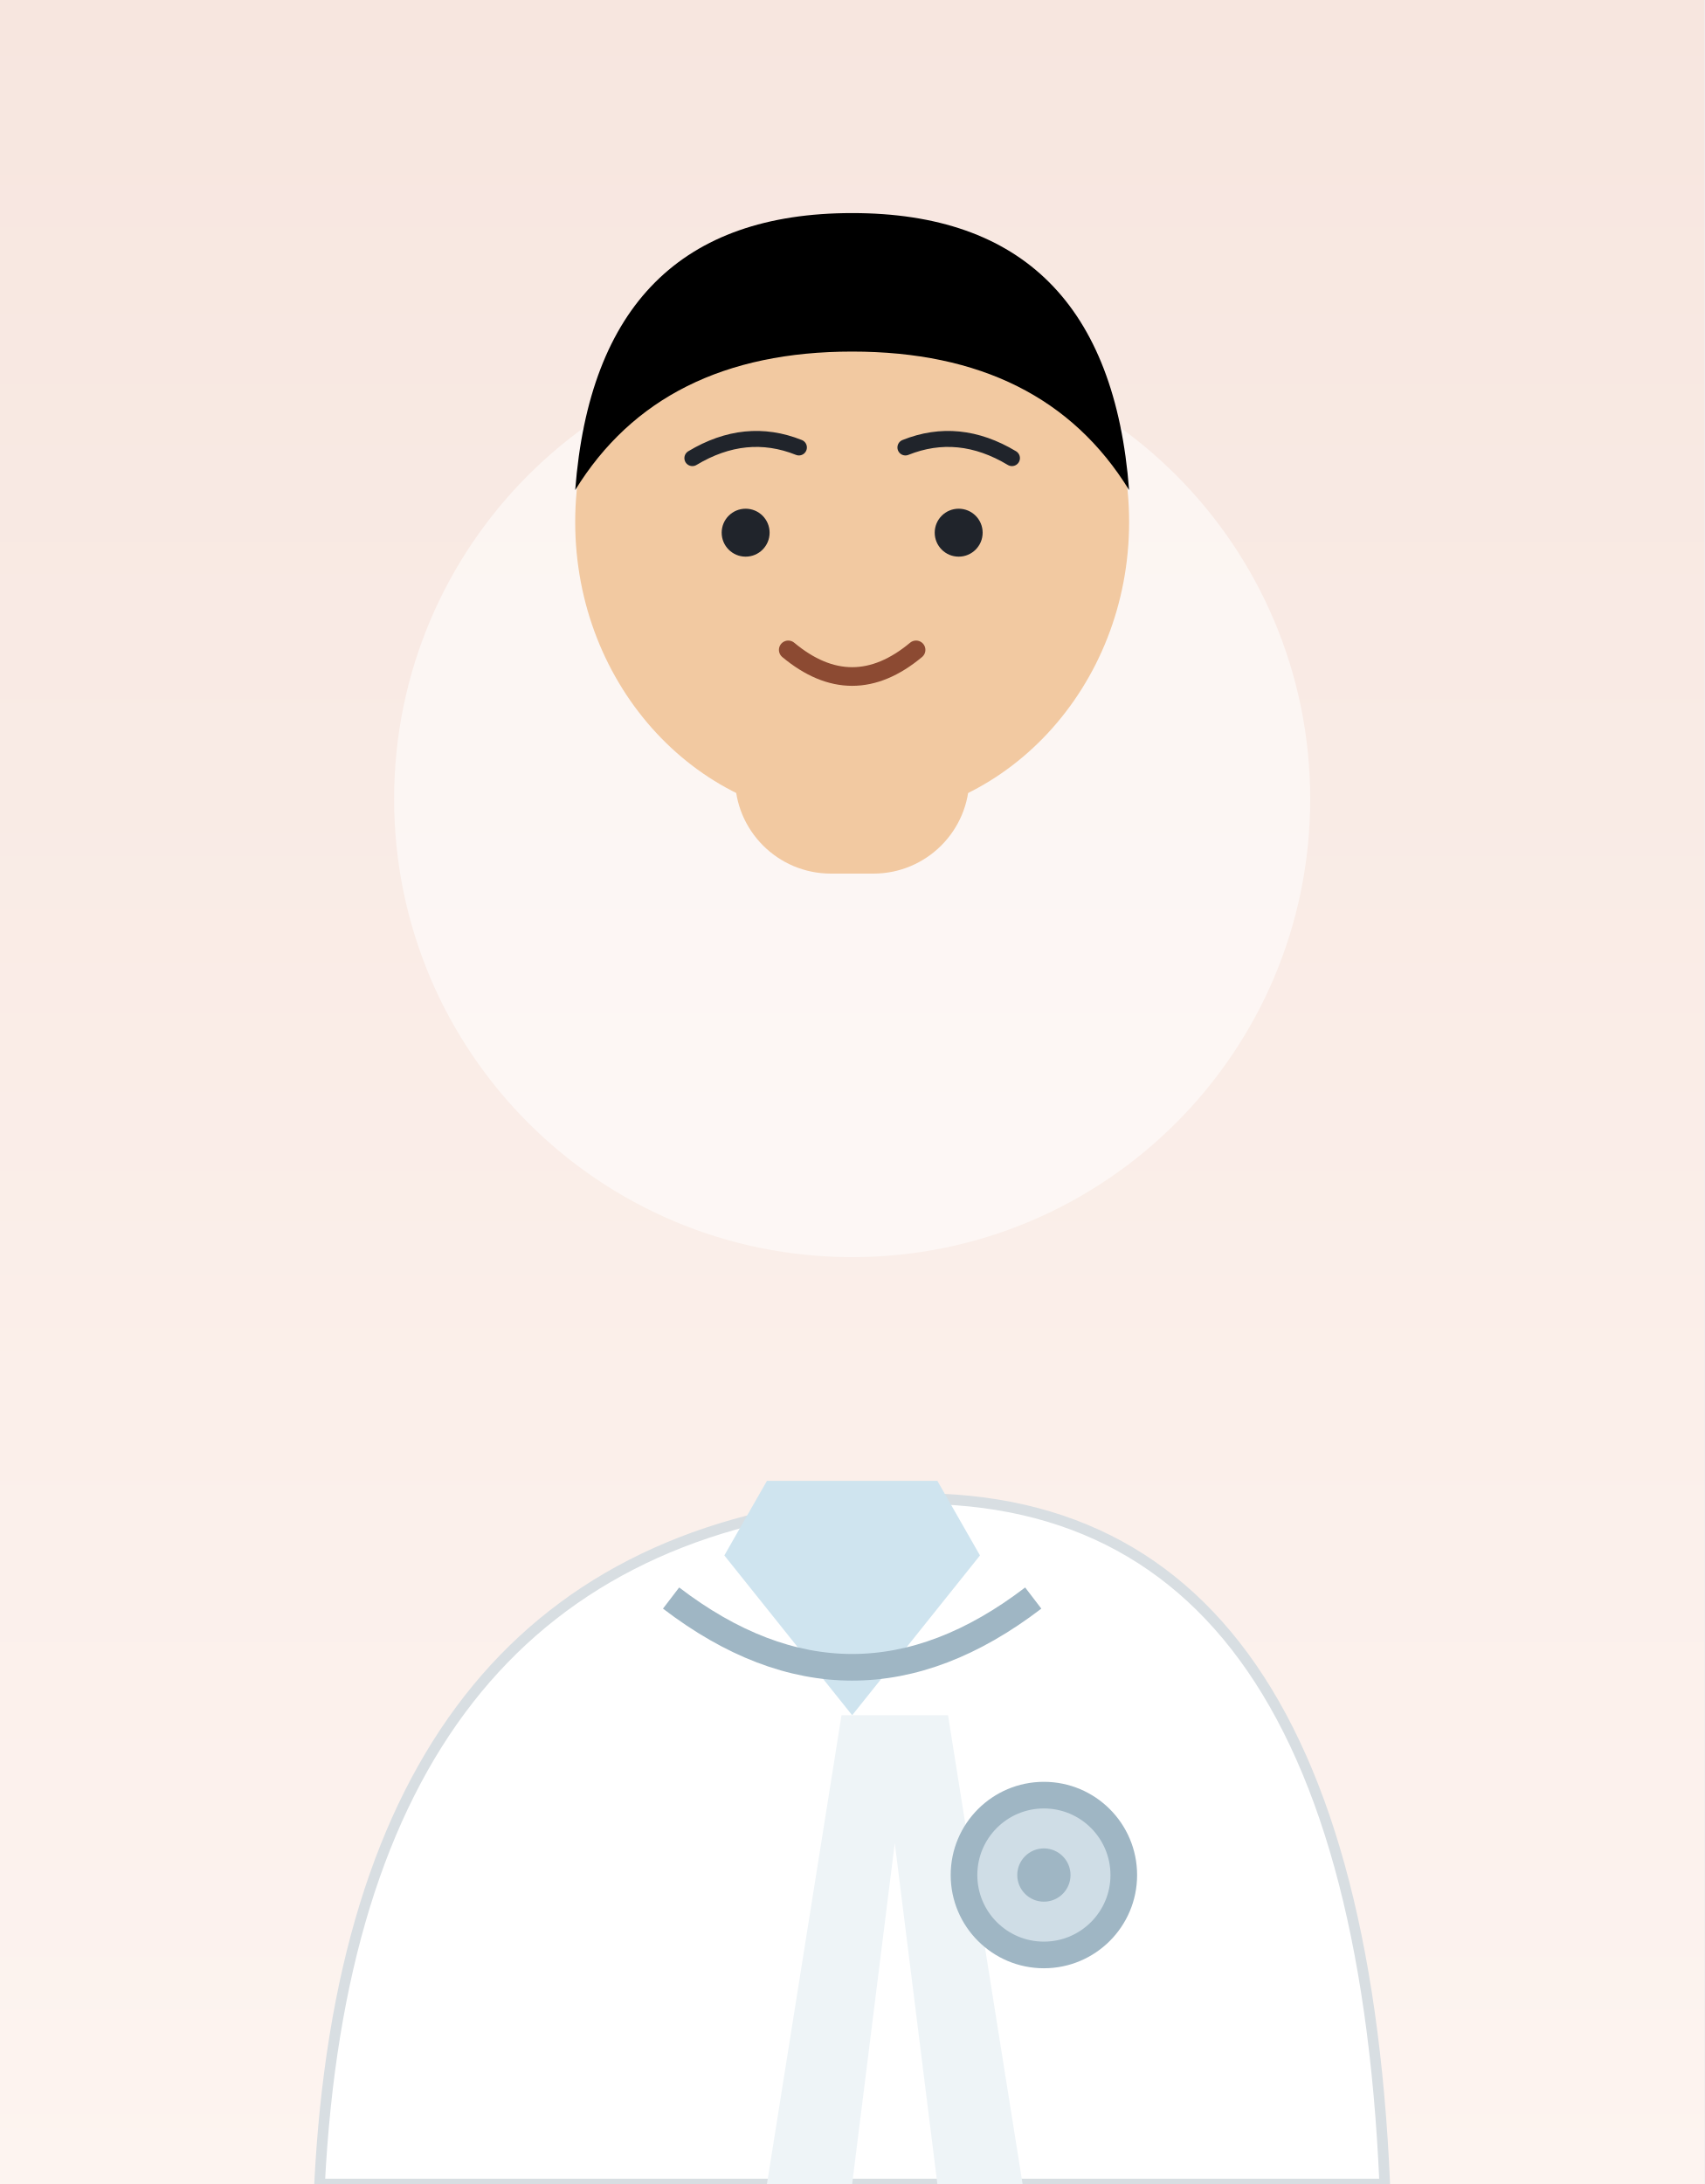
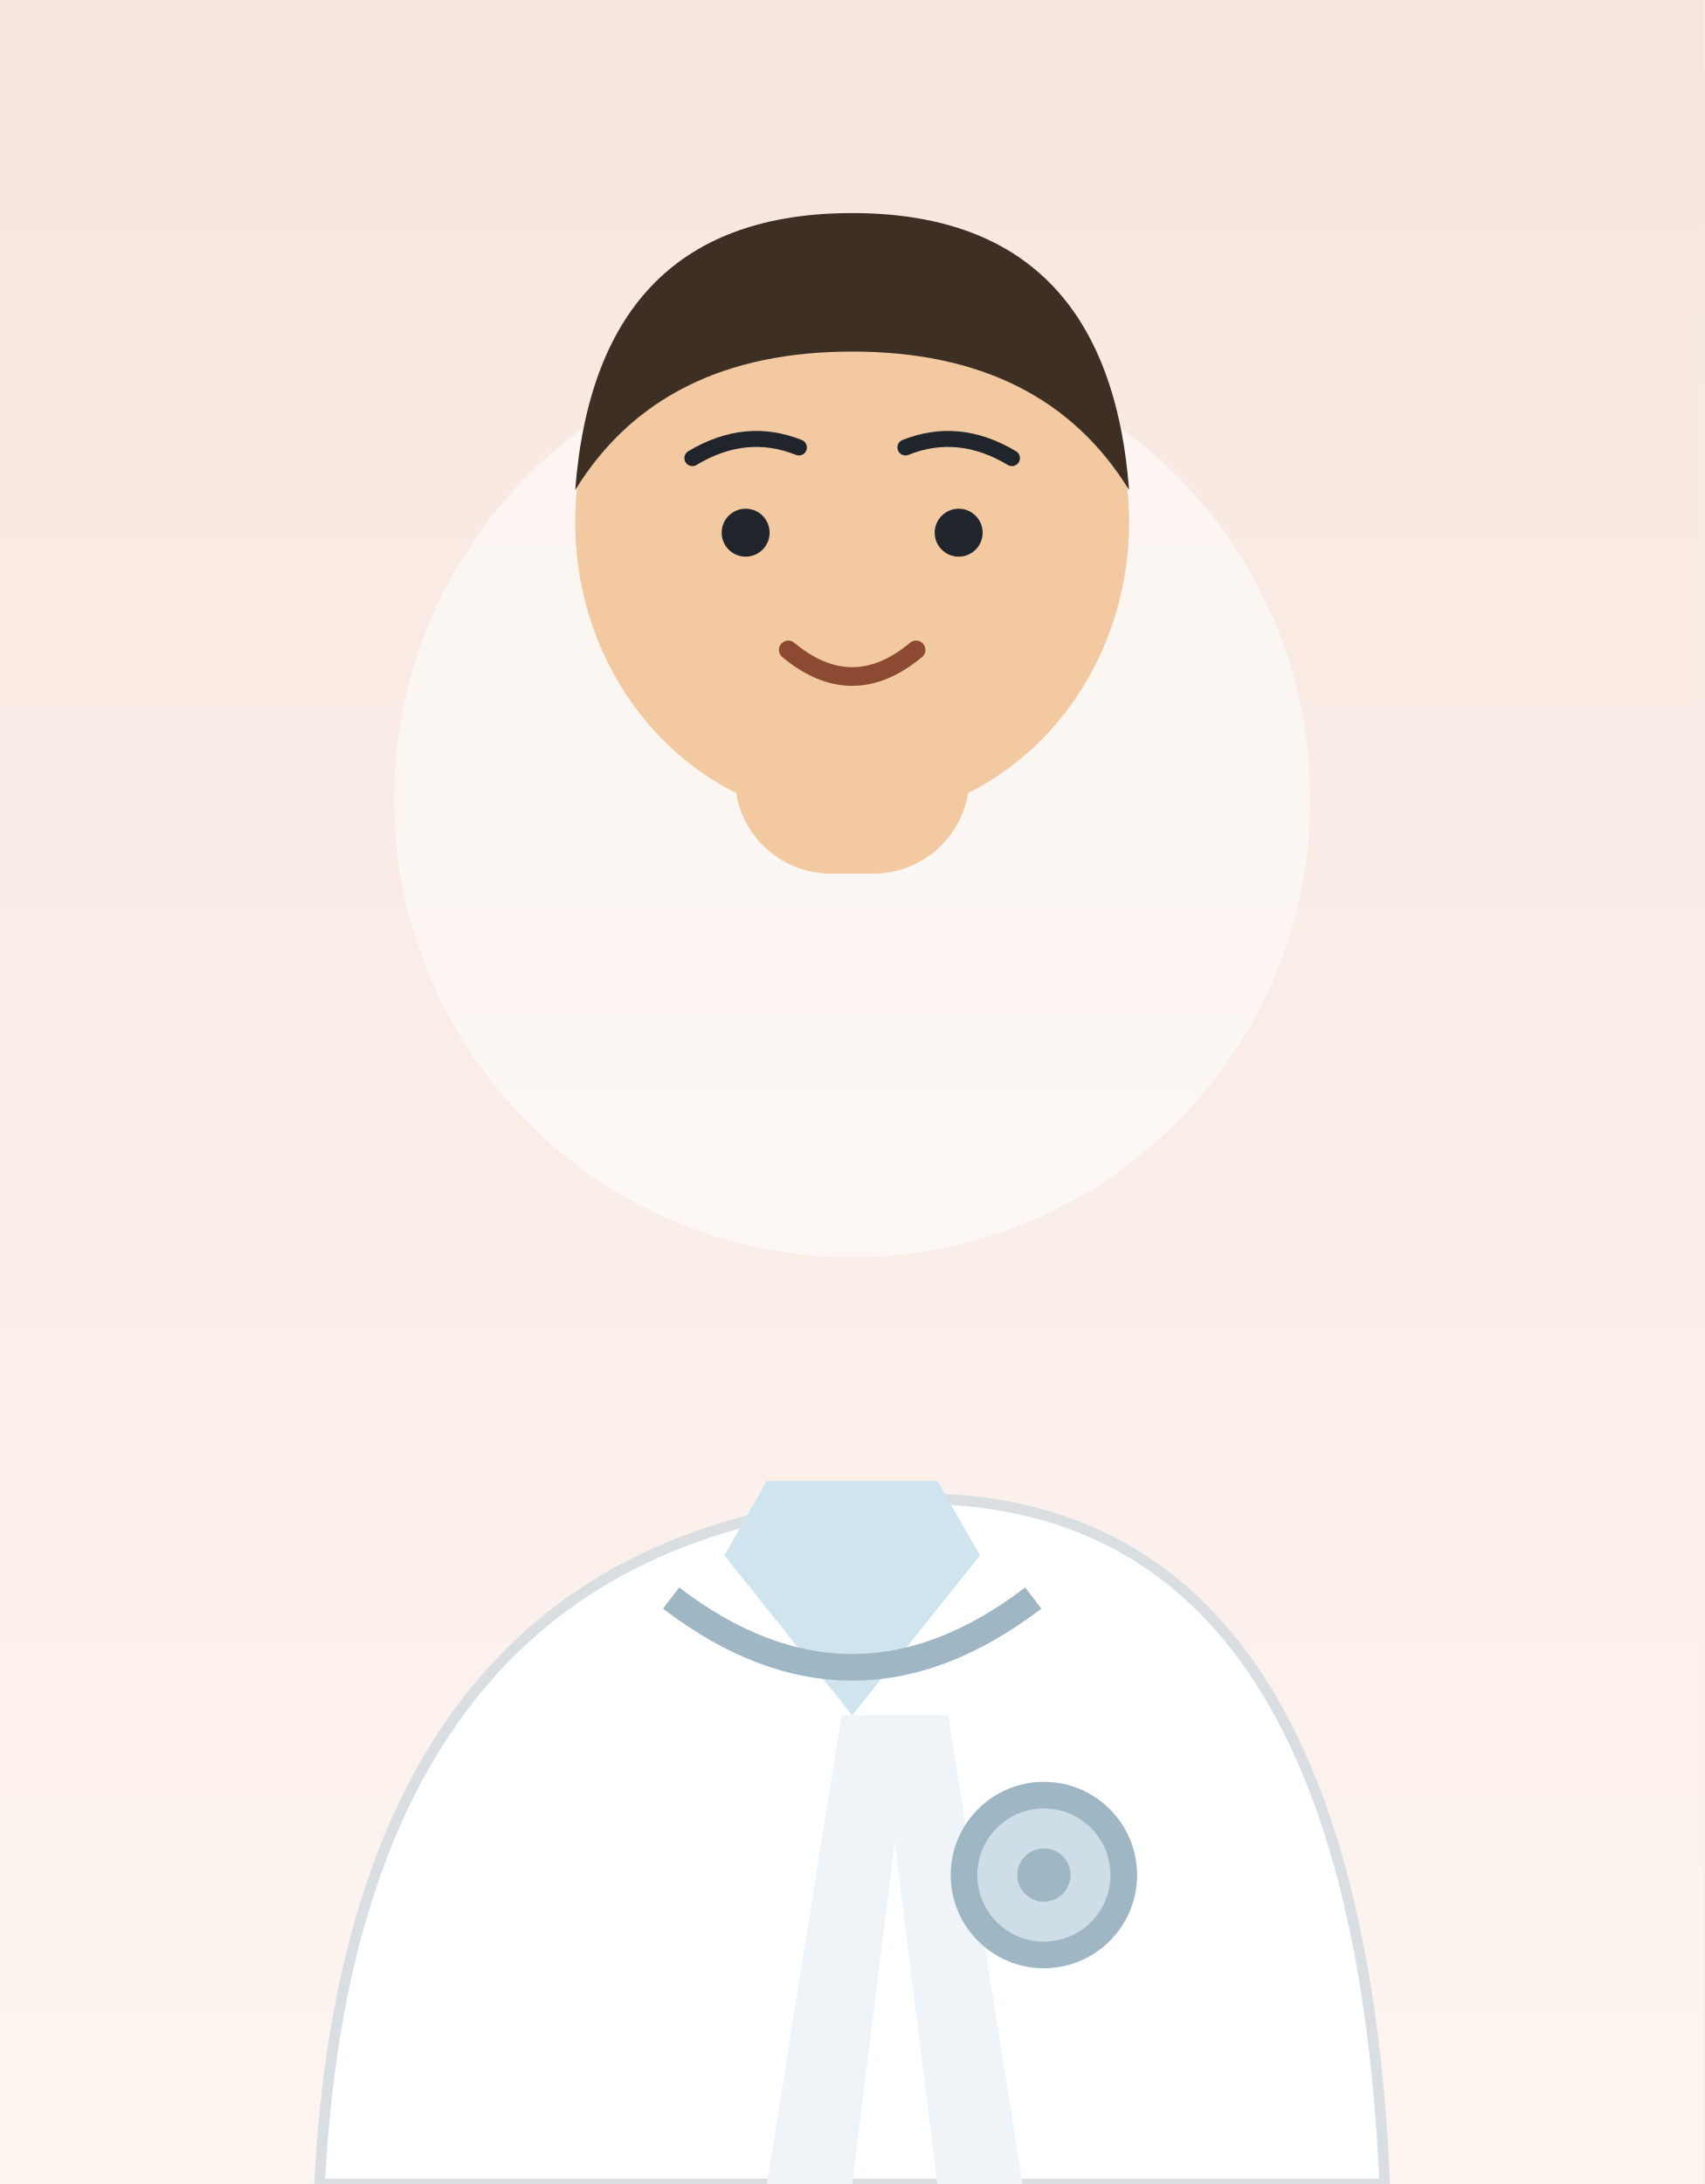
<svg xmlns="http://www.w3.org/2000/svg" viewBox="0 0 320 410" role="img">
  <defs>
    <linearGradient id="bg" x1="0" y1="0" x2="0" y2="1">
      <stop offset="0" stop-color="#f7e6df" />
      <stop offset="1" stop-color="#fdf4f0" />
    </linearGradient>
  </defs>
  <rect width="320" height="410" fill="url(#bg)" />
  <circle cx="160" cy="150" r="86" fill="#ffffff" opacity=".55" />
  <rect x="138" y="118" width="44" height="46" rx="18" fill="#f2c9a1" />
  <ellipse cx="160" cy="98" rx="52" ry="56" fill="#f2c9a1" />
-   <path d="M108 92 q4-52 52-52 t52 52 q-16-26-52-26 t-52 26z" fill="undefined" />
+   <path d="M108 92 q4-52 52-52 t52 52 q-16-26-52-26 t-52 26z" fill="#3d2f23" />
  <circle cx="140" cy="100" r="4.5" fill="#20242b" />
  <circle cx="180" cy="100" r="4.5" fill="#20242b" />
  <path d="M130 86 q10-6 20-2" stroke="#20242b" stroke-width="3" fill="none" stroke-linecap="round" />
  <path d="M170 84 q10-4 20 2" stroke="#20242b" stroke-width="3" fill="none" stroke-linecap="round" />
  <path d="M148 122 q12 10 24 0" stroke="#8c4a32" stroke-width="3.5" fill="none" stroke-linecap="round" />
  <path d="M60 410 q6-118 100-128 t100 128z" fill="#ffffff" stroke="#d8dee2" stroke-width="2" />
  <path d="M136 292 l24 30 l24-30 l-8-14 l-32 0z" fill="#cfe4ef" />
  <path d="M158 322 l-14 88 l16 0 l8-64 l8 64 l16 0 l-14-88z" fill="#eef4f7" />
  <path d="M126 300 q34 26 68 0" stroke="#9fb6c4" stroke-width="5" fill="none" />
  <circle cx="196" cy="352" r="15" fill="#cfdde6" stroke="#9fb6c4" stroke-width="5" />
  <circle cx="196" cy="352" r="5" fill="#9fb6c4" />
</svg>
